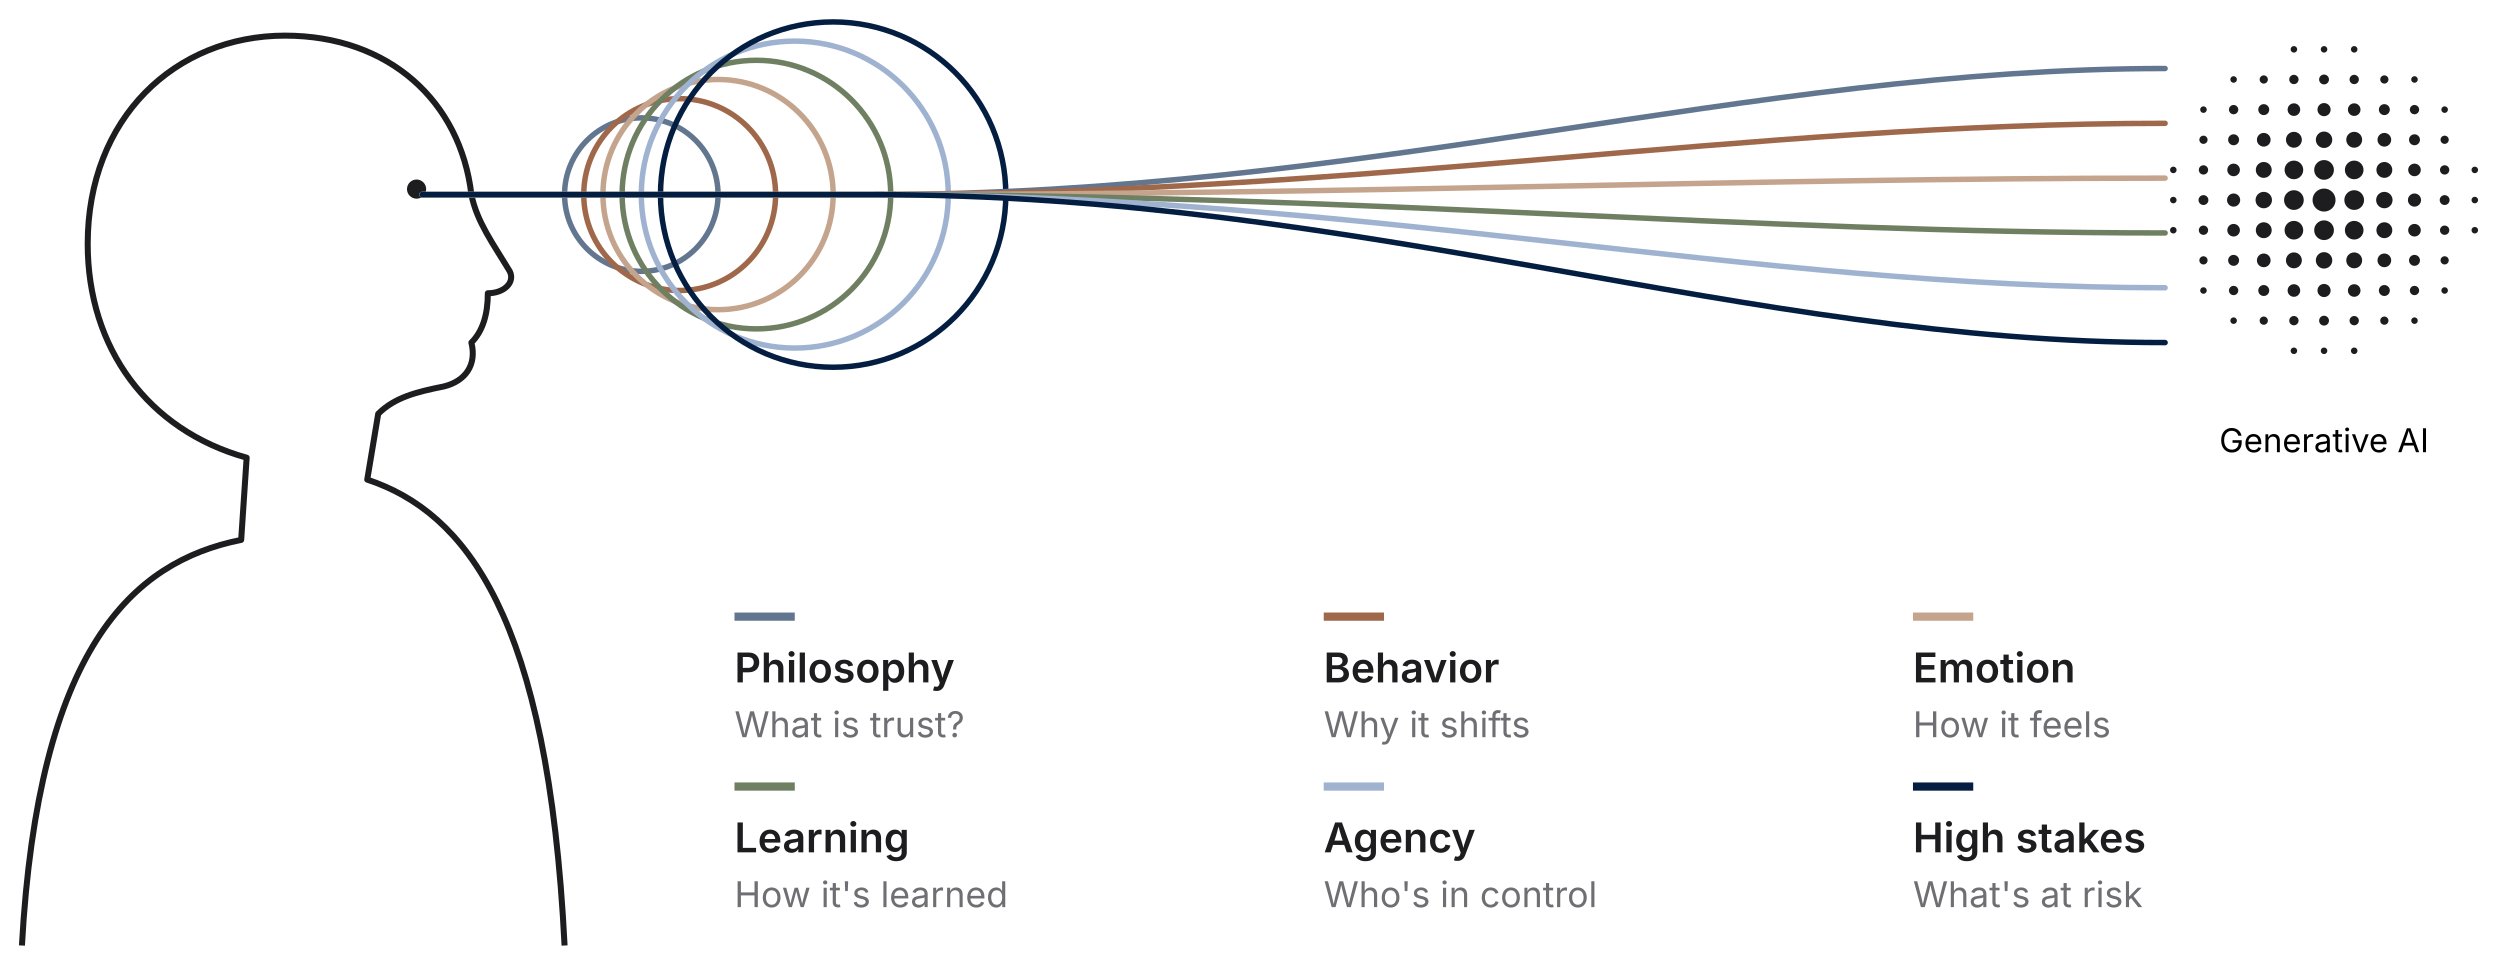
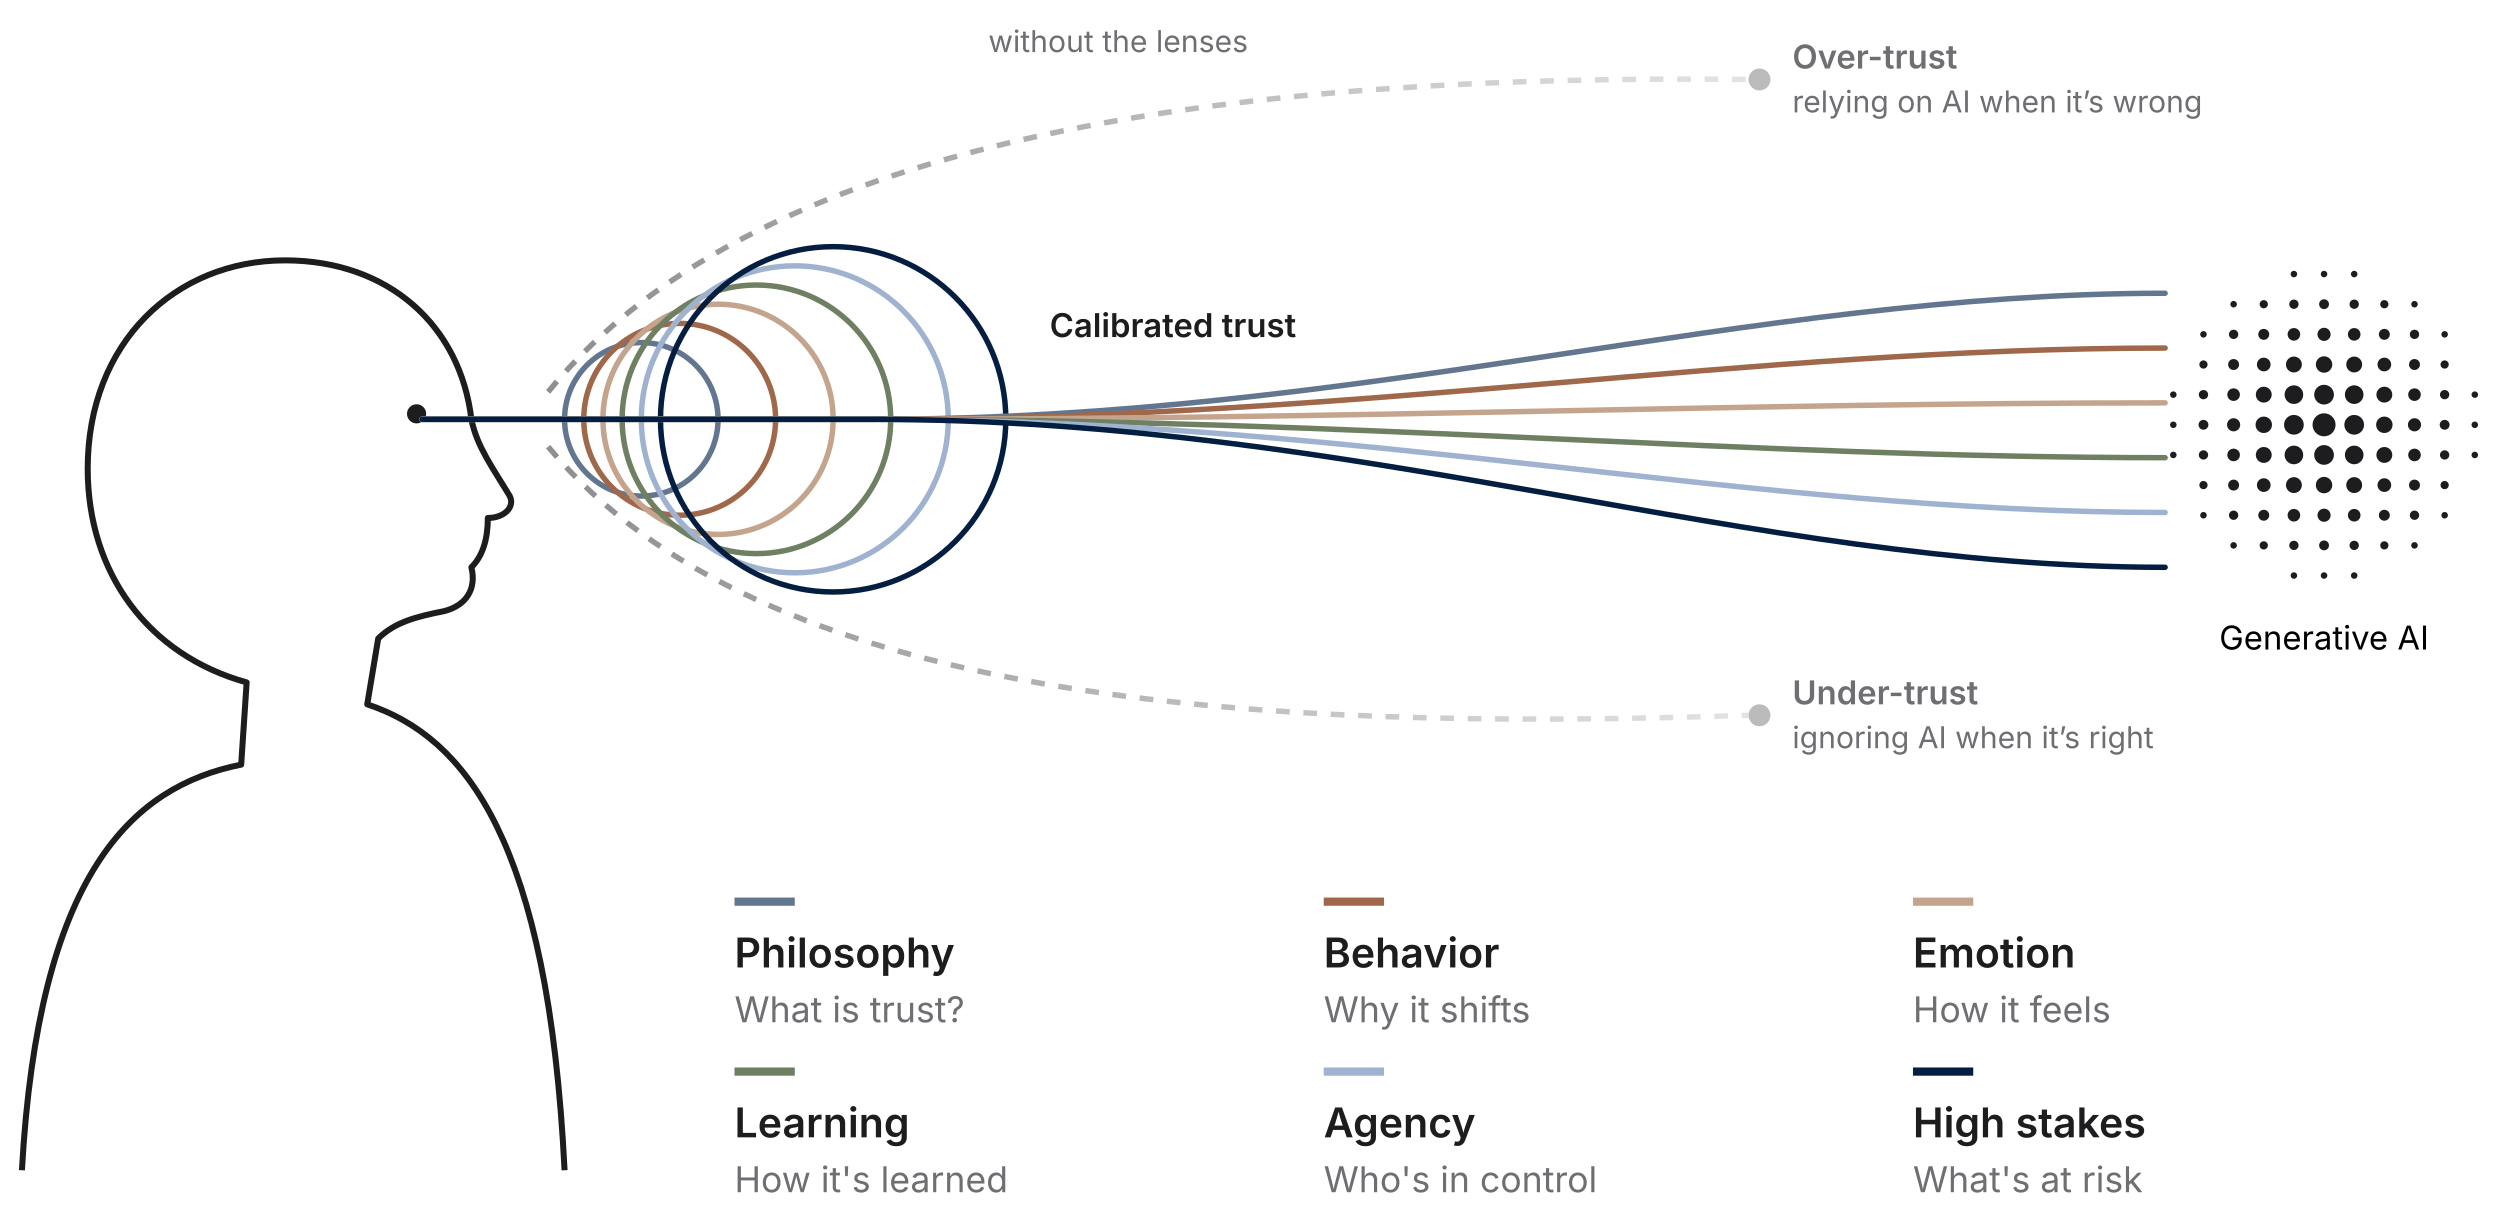
- <svg xmlns="http://www.w3.org/2000/svg" viewBox="62 125 912.2 353" font-family="-apple-system, BlinkMacSystemFont, 'SF Pro Text', 'Helvetica Neue', Inter, Arial, sans-serif">
+ <svg xmlns="http://www.w3.org/2000/svg" viewBox="62 43 912.2 446" font-family="-apple-system, BlinkMacSystemFont, 'SF Pro Text', 'Helvetica Neue', Inter, Arial, sans-serif">
  <path d="M70 470 C76 362 110 330 150 322 L152 292 C116 282 94 252 94 214 C94 168 126 138 166 138 C204 138 230 162 234 196 C236 206 242 214 248 224 C250 228 246 232 240 232 C240 240 238 246 234 250 C236 258 232 264 224 266 C214 268 206 270 200 276 L196 300 C232 312 262 350 268 470" fill="none" stroke="#1d1d1f" stroke-width="2.2" stroke-linejoin="round" />
  <circle cx="214" cy="194" r="3.5" fill="#1d1d1f" />
  <g fill="none" stroke-width="2">
    <circle cx="296" cy="196" r="28" stroke="#63768f" />
    <circle cx="310" cy="196" r="35" stroke="#a0684a" />
    <circle cx="324" cy="196" r="42" stroke="#c4a48c" />
    <circle cx="338" cy="196" r="49" stroke="#6f7f62" />
    <circle cx="352" cy="196" r="56" stroke="#9fb3d1" />
    <circle cx="366" cy="196" r="63" stroke="#041e42" />
  </g>
  <g fill="none" stroke-width="2" stroke-linecap="round">
    <path d="M216 196 L380 196 C560 196, 700 150, 852 150" stroke="#63768f" />
    <path d="M216 196 L380 196 C560 196, 700 170, 852 170" stroke="#a0684a" />
    <path d="M216 196 L380 196 C560 196, 700 190, 852 190" stroke="#c4a48c" />
    <path d="M216 196 L380 196 C560 196, 700 210, 852 210" stroke="#6f7f62" />
    <path d="M216 196 L380 196 C560 196, 700 230, 852 230" stroke="#9fb3d1" />
    <path d="M216 196 L380 196 C560 196, 700 250, 852 250" stroke="#041e42" />
  </g>
+   <defs>
+     <linearGradient id="fadeB" x1="0" x2="1">
+       <stop offset="0" stop-color="#8e8e93" stop-opacity="1" />
+       <stop offset="1" stop-color="#8e8e93" stop-opacity=".25" />
+     </linearGradient>
+   </defs>
+   <path d="M262 186 C340 90, 520 70, 700 72" fill="none" stroke="url(#fadeB)" stroke-width="2" stroke-dasharray="5 5" />
+   <circle cx="704" cy="72" r="4" fill="#8e8e93" fill-opacity=".6" />
+   <text x="716" y="68" font-size="12" font-weight="600" fill="#6e6e73">Over-trust</text>
+   <text x="716" y="84" font-size="11" fill="#6e6e73">relying on AI when it’s wrong</text>
+   <path d="M262 206 C340 300, 520 310, 700 304" fill="none" stroke="url(#fadeB)" stroke-width="2" stroke-dasharray="5 5" />
+   <circle cx="704" cy="304" r="4" fill="#8e8e93" fill-opacity=".6" />
+   <text x="716" y="300" font-size="12" font-weight="600" fill="#6e6e73">Under-trust</text>
+   <text x="716" y="316" font-size="11" fill="#6e6e73">ignoring AI when it’s right</text>
+   <text x="470" y="62" text-anchor="middle" font-size="11" fill="#6e6e73">without the lenses</text>
  <g fill="#1d1d1f">
    <circle cx="855" cy="187" r="1.2" />
    <circle cx="855" cy="198" r="1.2" />
    <circle cx="855" cy="209" r="1.2" />
    <circle cx="866" cy="165" r="1.2" />
    <circle cx="866" cy="176" r="1.5" />
    <circle cx="866" cy="187" r="1.7" />
    <circle cx="866" cy="198" r="1.8" />
    <circle cx="866" cy="209" r="1.7" />
    <circle cx="866" cy="220" r="1.5" />
    <circle cx="866" cy="231" r="1.2" />
    <circle cx="877" cy="154" r="1.2" />
    <circle cx="877" cy="165" r="1.7" />
    <circle cx="877" cy="176" r="2" />
    <circle cx="877" cy="187" r="2.3" />
    <circle cx="877" cy="198" r="2.4" />
    <circle cx="877" cy="209" r="2.3" />
    <circle cx="877" cy="220" r="2" />
    <circle cx="877" cy="231" r="1.7" />
    <circle cx="877" cy="242" r="1.2" />
    <circle cx="888" cy="154" r="1.5" />
    <circle cx="888" cy="165" r="2" />
    <circle cx="888" cy="176" r="2.5" />
    <circle cx="888" cy="187" r="2.9" />
    <circle cx="888" cy="198" r="3" />
    <circle cx="888" cy="209" r="2.9" />
    <circle cx="888" cy="220" r="2.5" />
    <circle cx="888" cy="231" r="2" />
    <circle cx="888" cy="242" r="1.5" />
    <circle cx="899" cy="143" r="1.2" />
    <circle cx="899" cy="154" r="1.7" />
    <circle cx="899" cy="165" r="2.3" />
    <circle cx="899" cy="176" r="2.9" />
    <circle cx="899" cy="187" r="3.4" />
    <circle cx="899" cy="198" r="3.6" />
    <circle cx="899" cy="209" r="3.4" />
    <circle cx="899" cy="220" r="2.9" />
    <circle cx="899" cy="231" r="2.3" />
    <circle cx="899" cy="242" r="1.7" />
    <circle cx="899" cy="253" r="1.2" />
    <circle cx="910" cy="143" r="1.2" />
    <circle cx="910" cy="154" r="1.8" />
    <circle cx="910" cy="165" r="2.4" />
    <circle cx="910" cy="176" r="3" />
    <circle cx="910" cy="187" r="3.6" />
    <circle cx="910" cy="198" r="4.2" />
    <circle cx="910" cy="209" r="3.6" />
    <circle cx="910" cy="220" r="3" />
    <circle cx="910" cy="231" r="2.4" />
    <circle cx="910" cy="242" r="1.8" />
    <circle cx="910" cy="253" r="1.2" />
    <circle cx="921" cy="143" r="1.2" />
    <circle cx="921" cy="154" r="1.7" />
    <circle cx="921" cy="165" r="2.3" />
    <circle cx="921" cy="176" r="2.9" />
    <circle cx="921" cy="187" r="3.4" />
    <circle cx="921" cy="198" r="3.6" />
    <circle cx="921" cy="209" r="3.4" />
    <circle cx="921" cy="220" r="2.9" />
    <circle cx="921" cy="231" r="2.3" />
    <circle cx="921" cy="242" r="1.7" />
    <circle cx="921" cy="253" r="1.2" />
    <circle cx="932" cy="154" r="1.5" />
    <circle cx="932" cy="165" r="2" />
    <circle cx="932" cy="176" r="2.5" />
    <circle cx="932" cy="187" r="2.9" />
    <circle cx="932" cy="198" r="3" />
    <circle cx="932" cy="209" r="2.9" />
    <circle cx="932" cy="220" r="2.5" />
    <circle cx="932" cy="231" r="2" />
    <circle cx="932" cy="242" r="1.5" />
    <circle cx="943" cy="154" r="1.2" />
    <circle cx="943" cy="165" r="1.7" />
    <circle cx="943" cy="176" r="2" />
    <circle cx="943" cy="187" r="2.3" />
    <circle cx="943" cy="198" r="2.4" />
    <circle cx="943" cy="209" r="2.3" />
    <circle cx="943" cy="220" r="2" />
    <circle cx="943" cy="231" r="1.7" />
    <circle cx="943" cy="242" r="1.2" />
    <circle cx="954" cy="165" r="1.2" />
    <circle cx="954" cy="176" r="1.5" />
    <circle cx="954" cy="187" r="1.7" />
    <circle cx="954" cy="198" r="1.8" />
    <circle cx="954" cy="209" r="1.7" />
    <circle cx="954" cy="220" r="1.5" />
    <circle cx="954" cy="231" r="1.2" />
    <circle cx="965" cy="187" r="1.2" />
    <circle cx="965" cy="198" r="1.2" />
    <circle cx="965" cy="209" r="1.2" />
  </g>
-   <text x="910" y="290" font-size="12" text-anchor="middle">Generative AI</text>
+   <text x="910" y="280" font-size="12" text-anchor="middle">Generative AI</text>
+   <text x="445" y="166" font-size="12" font-weight="600" fill="#1d1d1f">Calibrated trust</text>
  <g font-size="12">
-     <line x1="330" y1="350" x2="352" y2="350" stroke="#63768f" stroke-width="3" />
-     <text x="330" y="374" font-size="15" font-weight="600" fill="#1d1d1f">Philosophy</text>
-     <text x="330" y="394" font-size="13" fill="#6e6e73">What is trust?</text>
-     <line x1="545" y1="350" x2="567" y2="350" stroke="#a0684a" stroke-width="3" />
-     <text x="545" y="374" font-size="15" font-weight="600" fill="#1d1d1f">Behavior</text>
-     <text x="545" y="394" font-size="13" fill="#6e6e73">Why it shifts</text>
-     <line x1="760" y1="350" x2="782" y2="350" stroke="#c4a48c" stroke-width="3" />
-     <text x="760" y="374" font-size="15" font-weight="600" fill="#1d1d1f">Emotion</text>
-     <text x="760" y="394" font-size="13" fill="#6e6e73">How it feels</text>
-     <line x1="330" y1="412" x2="352" y2="412" stroke="#6f7f62" stroke-width="3" />
-     <text x="330" y="436" font-size="15" font-weight="600" fill="#1d1d1f">Learning</text>
-     <text x="330" y="456" font-size="13" fill="#6e6e73">How it's learned</text>
-     <line x1="545" y1="412" x2="567" y2="412" stroke="#9fb3d1" stroke-width="3" />
-     <text x="545" y="436" font-size="15" font-weight="600" fill="#1d1d1f">Agency</text>
-     <text x="545" y="456" font-size="13" fill="#6e6e73">Who's in control</text>
-     <line x1="760" y1="412" x2="782" y2="412" stroke="#041e42" stroke-width="3" />
-     <text x="760" y="436" font-size="15" font-weight="600" fill="#1d1d1f">High stakes</text>
-     <text x="760" y="456" font-size="13" fill="#6e6e73">What's at risk</text>
+     <line x1="330" y1="372" x2="352" y2="372" stroke="#63768f" stroke-width="3" />
+     <text x="330" y="396" font-size="15" font-weight="600" fill="#1d1d1f">Philosophy</text>
+     <text x="330" y="416" font-size="13" fill="#6e6e73">What is trust?</text>
+     <line x1="545" y1="372" x2="567" y2="372" stroke="#a0684a" stroke-width="3" />
+     <text x="545" y="396" font-size="15" font-weight="600" fill="#1d1d1f">Behavior</text>
+     <text x="545" y="416" font-size="13" fill="#6e6e73">Why it shifts</text>
+     <line x1="760" y1="372" x2="782" y2="372" stroke="#c4a48c" stroke-width="3" />
+     <text x="760" y="396" font-size="15" font-weight="600" fill="#1d1d1f">Emotion</text>
+     <text x="760" y="416" font-size="13" fill="#6e6e73">How it feels</text>
+     <line x1="330" y1="434" x2="352" y2="434" stroke="#6f7f62" stroke-width="3" />
+     <text x="330" y="458" font-size="15" font-weight="600" fill="#1d1d1f">Learning</text>
+     <text x="330" y="478" font-size="13" fill="#6e6e73">How it's learned</text>
+     <line x1="545" y1="434" x2="567" y2="434" stroke="#9fb3d1" stroke-width="3" />
+     <text x="545" y="458" font-size="15" font-weight="600" fill="#1d1d1f">Agency</text>
+     <text x="545" y="478" font-size="13" fill="#6e6e73">Who's in control</text>
+     <line x1="760" y1="434" x2="782" y2="434" stroke="#041e42" stroke-width="3" />
+     <text x="760" y="458" font-size="15" font-weight="600" fill="#1d1d1f">High stakes</text>
+     <text x="760" y="478" font-size="13" fill="#6e6e73">What's at risk</text>
  </g>
</svg>
